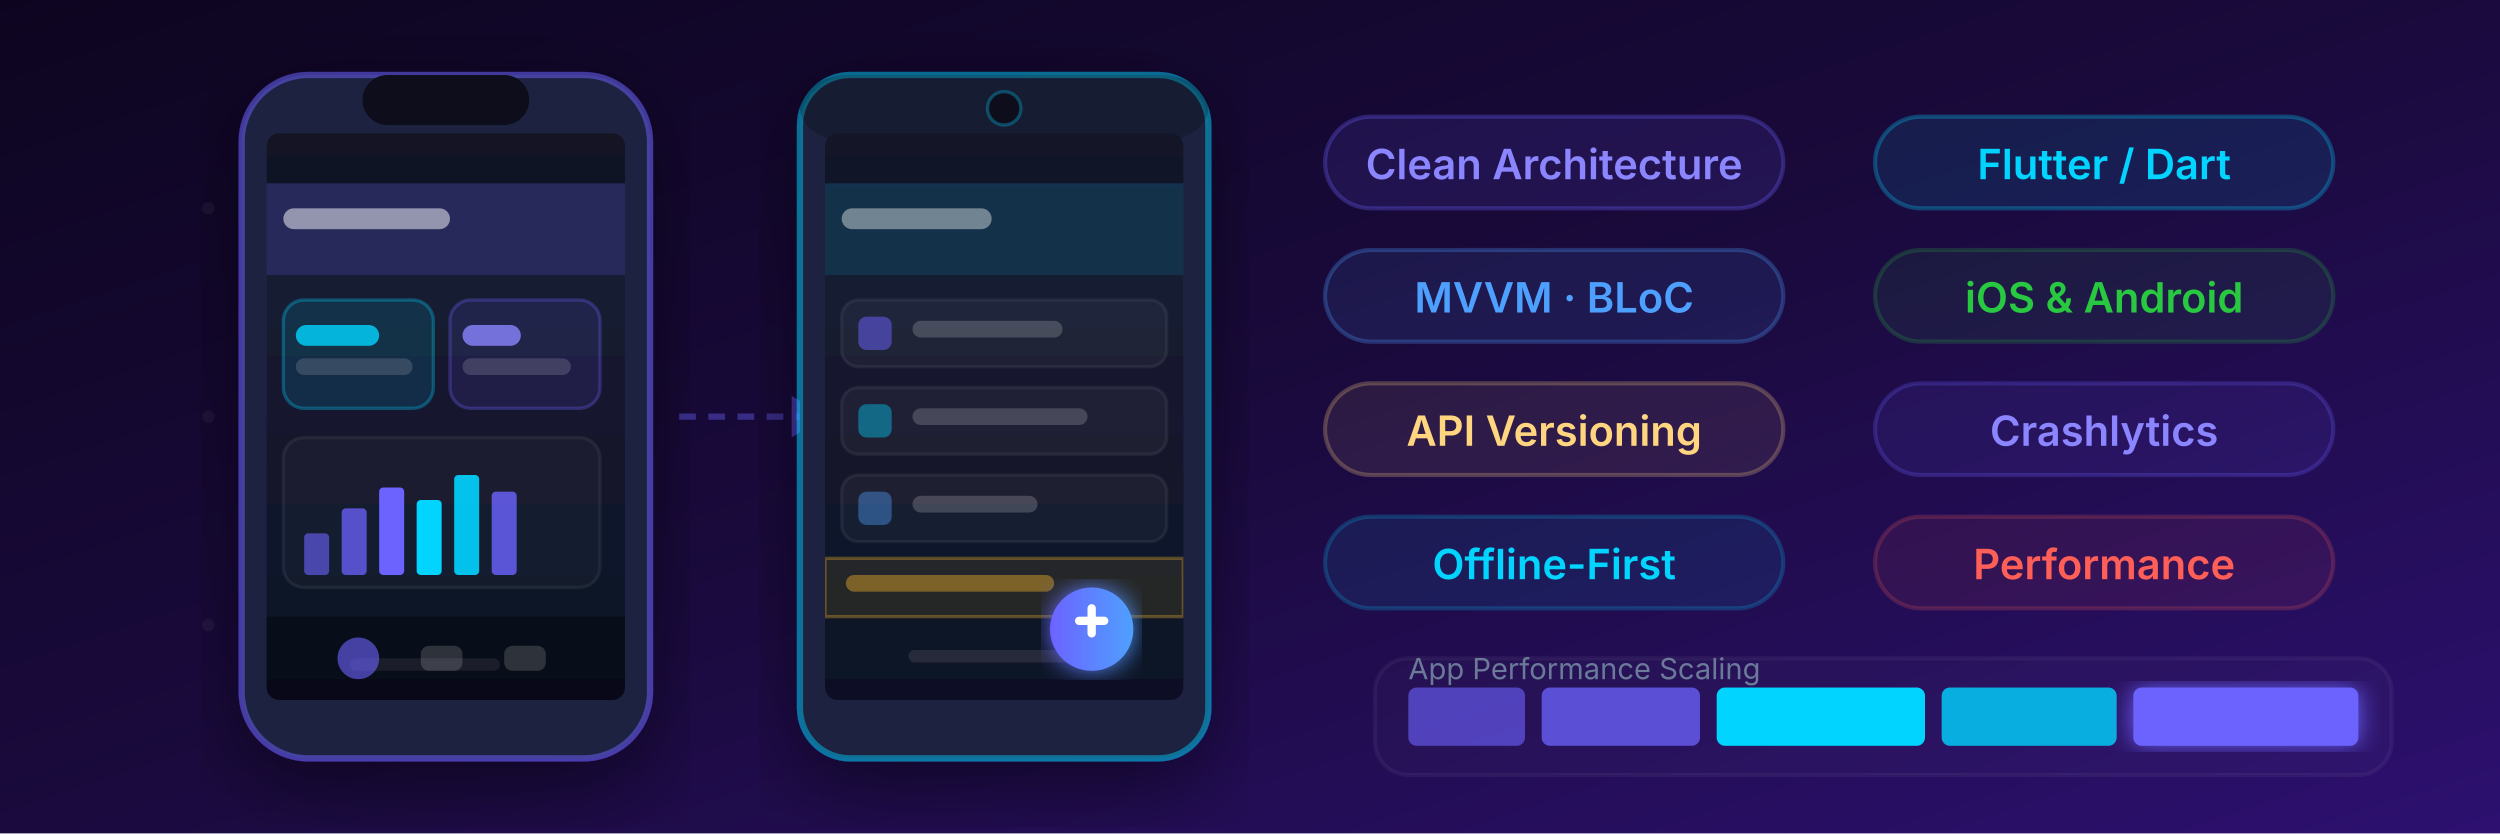
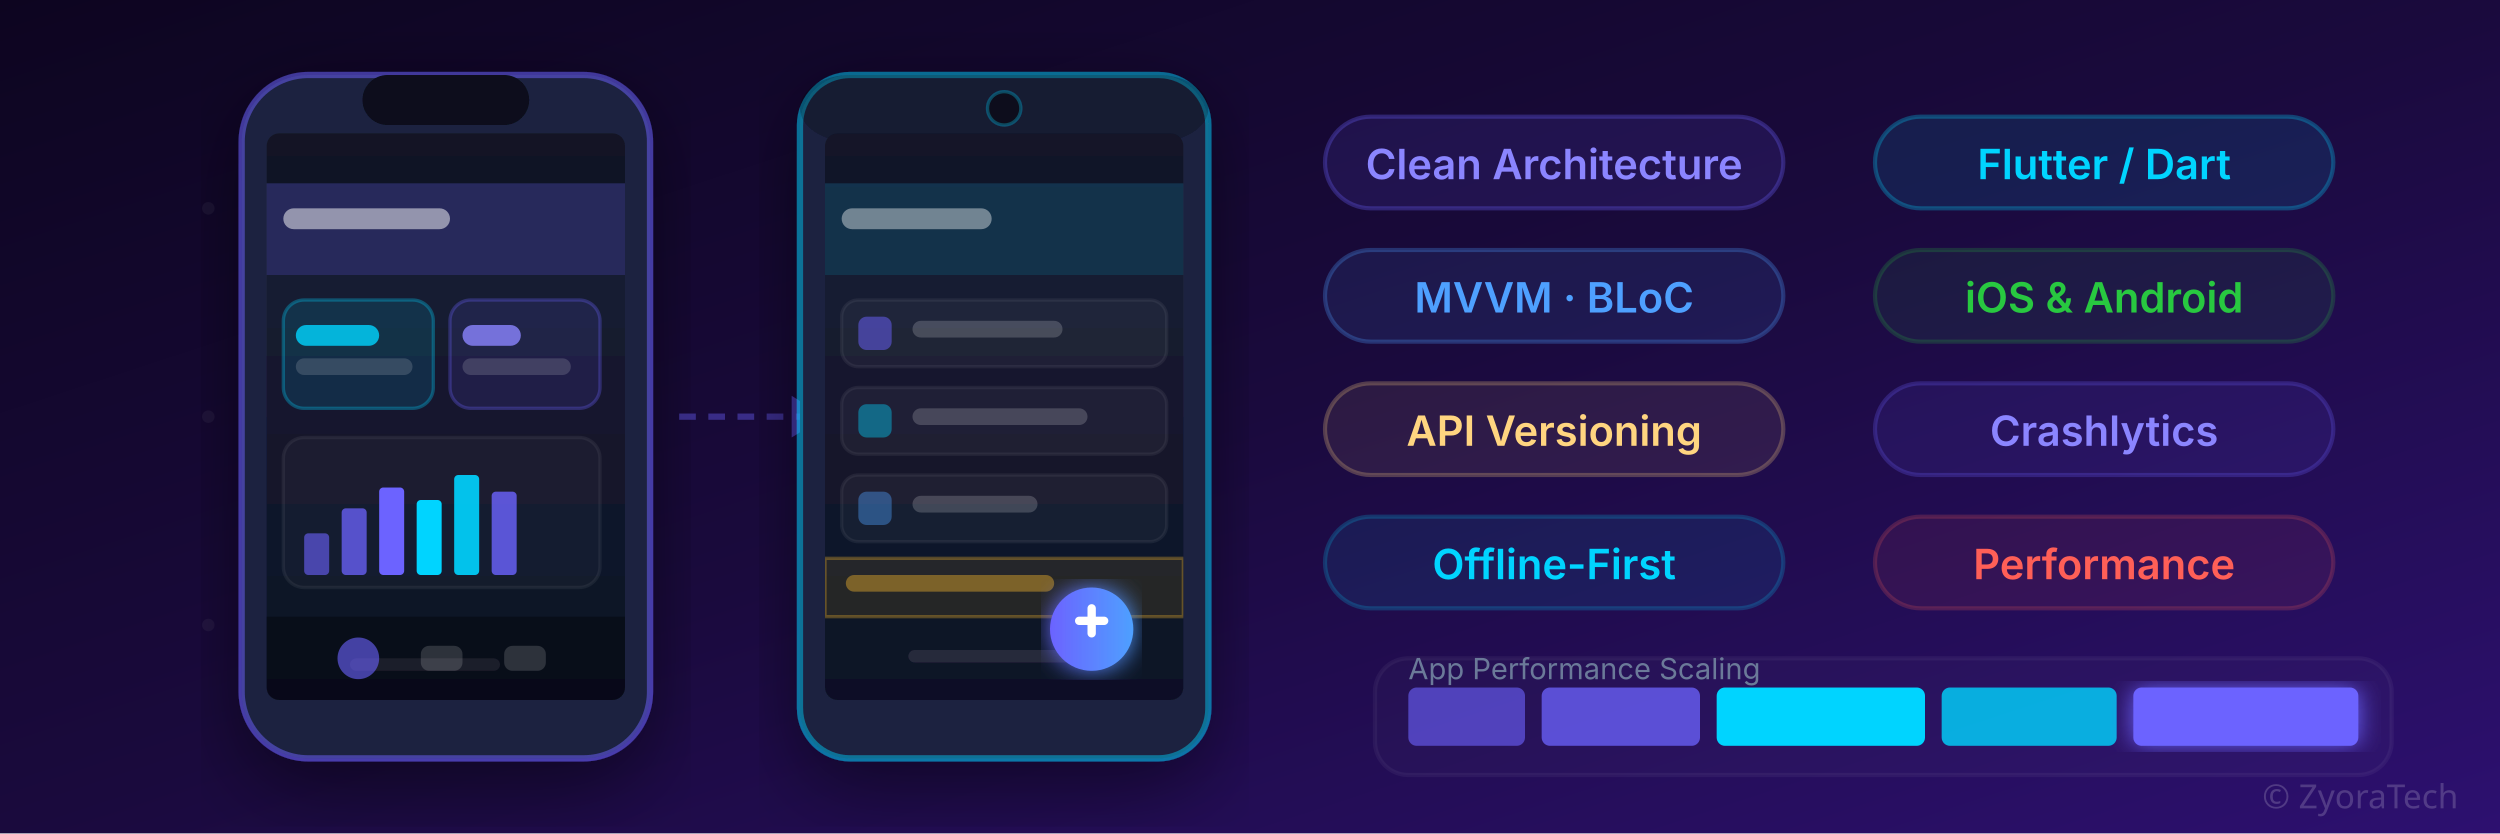
<svg xmlns="http://www.w3.org/2000/svg" viewBox="0 0 600 200">
  <defs>
    <linearGradient id="bg" x1="0%" y1="0%" x2="100%" y2="100%">
      <stop offset="0%" style="stop-color:#0d0520" />
      <stop offset="50%" style="stop-color:#1a0a3d" />
      <stop offset="100%" style="stop-color:#2d1070" />
    </linearGradient>
    <linearGradient id="screenBg" x1="0%" y1="0%" x2="0%" y2="100%">
      <stop offset="0%" style="stop-color:#1a1f35" />
      <stop offset="100%" style="stop-color:#0d1125" />
    </linearGradient>
    <linearGradient id="btnGrad" x1="0%" y1="0%" x2="100%" y2="0%">
      <stop offset="0%" style="stop-color:#6c63ff" />
      <stop offset="100%" style="stop-color:#4ea0ff" />
    </linearGradient>
    <filter id="glow">
      <feGaussianBlur stdDeviation="3" result="b" />
      <feMerge>
        <feMergeNode in="b" />
        <feMergeNode in="SourceGraphic" />
      </feMerge>
    </filter>
    <filter id="shadow">
      <feDropShadow dx="0" dy="6" stdDeviation="10" flood-color="#000" flood-opacity="0.5" />
    </filter>
    <clipPath id="s1">
      <rect x="64" y="32" width="86" height="136" rx="3" />
    </clipPath>
    <clipPath id="s2">
      <rect x="198" y="32" width="86" height="136" rx="3" />
    </clipPath>
  </defs>
  <rect width="600" height="200" fill="url(#bg)" />
  <g fill="rgba(255,255,255,0.05)">
    <circle cx="50" cy="50" r="1.5" />
    <circle cx="100" cy="50" r="1.5" />
    <circle cx="150" cy="50" r="1.5" />
    <circle cx="50" cy="100" r="1.5" />
    <circle cx="100" cy="100" r="1.5" />
    <circle cx="150" cy="100" r="1.5" />
    <circle cx="50" cy="150" r="1.5" />
    <circle cx="100" cy="150" r="1.5" />
    <circle cx="150" cy="150" r="1.5" />
  </g>
  <g filter="url(#shadow)">
    <rect x="58" y="18" width="98" height="164" rx="16" fill="#1c2240" stroke="rgba(108,99,255,0.5)" stroke-width="1.5" />
    <rect x="87" y="18" width="40" height="12" rx="6" fill="#0a0e1a" />
    <rect x="64" y="32" width="86" height="136" rx="3" fill="url(#screenBg)" />
    <rect x="84" y="158" width="36" height="3" rx="1.5" fill="rgba(255,255,255,0.12)" />
  </g>
  <g clip-path="url(#s1)">
    <rect x="64" y="32" width="86" height="12" fill="rgba(0,0,0,0.3)" />
    <rect x="64" y="44" width="86" height="22" fill="rgba(108,99,255,0.2)" />
    <rect x="68" y="50" width="40" height="5" rx="2.5" fill="rgba(255,255,255,0.5)" />
    <rect x="68" y="72" width="36" height="26" rx="5" fill="rgba(0,212,255,0.12)" stroke="rgba(0,212,255,0.3)" stroke-width="0.8" />
    <rect x="71" y="78" width="20" height="5" rx="2.5" fill="#00d4ff" opacity="0.8" />
    <rect x="71" y="86" width="28" height="4" rx="2" fill="rgba(255,255,255,0.15)" />
    <rect x="108" y="72" width="36" height="26" rx="5" fill="rgba(108,99,255,0.12)" stroke="rgba(108,99,255,0.3)" stroke-width="0.8" />
    <rect x="111" y="78" width="14" height="5" rx="2.5" fill="#8b85ff" opacity="0.8" />
    <rect x="111" y="86" width="26" height="4" rx="2" fill="rgba(255,255,255,0.15)" />
    <rect x="68" y="105" width="76" height="36" rx="5" fill="rgba(255,255,255,0.03)" stroke="rgba(255,255,255,0.06)" stroke-width="0.8" />
    <rect x="73" y="128" width="6" height="10" rx="1" fill="#6c63ff" opacity="0.6" />
    <rect x="82" y="122" width="6" height="16" rx="1" fill="#6c63ff" opacity="0.75" />
    <rect x="91" y="117" width="6" height="21" rx="1" fill="#6c63ff" />
    <rect x="100" y="120" width="6" height="18" rx="1" fill="#00d4ff" />
    <rect x="109" y="114" width="6" height="24" rx="1" fill="#00d4ff" opacity="0.9" />
    <rect x="118" y="118" width="6" height="20" rx="1" fill="#6c63ff" opacity="0.8" />
    <rect x="64" y="148" width="86" height="20" fill="rgba(0,0,0,0.35)" />
    <rect x="81" y="153" width="10" height="10" rx="5" fill="rgba(108,99,255,0.6)" />
    <rect x="101" y="155" width="10" height="6" rx="2" fill="rgba(255,255,255,0.15)" />
    <rect x="121" y="155" width="10" height="6" rx="2" fill="rgba(255,255,255,0.15)" />
  </g>
  <g fill="rgba(108,99,255,0.5)">
    <line x1="163" y1="100" x2="192" y2="100" stroke="rgba(108,99,255,0.4)" stroke-width="1.5" stroke-dasharray="4 3" />
    <polygon points="190,95 198,100 190,105" fill="rgba(108,99,255,0.5)" />
  </g>
  <g filter="url(#shadow)">
    <rect x="192" y="18" width="98" height="164" rx="12" fill="#1c2240" stroke="rgba(0,212,255,0.45)" stroke-width="1.5" />
    <rect x="192" y="18" width="98" height="16" rx="12" fill="rgba(0,0,0,0.2)" />
    <circle cx="241" cy="26" r="4" fill="#0a0e1a" stroke="rgba(0,212,255,0.3)" stroke-width="0.8" />
    <rect x="198" y="32" width="86" height="136" rx="3" fill="url(#screenBg)" />
    <rect x="218" y="156" width="40" height="3" rx="1.5" fill="rgba(255,255,255,0.1)" />
  </g>
  <g clip-path="url(#s2)">
    <rect x="198" y="32" width="86" height="12" fill="rgba(0,0,0,0.25)" />
    <rect x="198" y="44" width="86" height="22" fill="rgba(0,212,255,0.12)" />
    <rect x="202" y="50" width="36" height="5" rx="2.5" fill="rgba(255,255,255,0.4)" />
    <rect x="202" y="72" width="78" height="16" rx="4" fill="rgba(255,255,255,0.04)" stroke="rgba(255,255,255,0.06)" stroke-width="0.8" />
    <rect x="206" y="76" width="8" height="8" rx="2" fill="rgba(108,99,255,0.5)" />
    <rect x="219" y="77" width="36" height="4" rx="2" fill="rgba(255,255,255,0.18)" />
    <rect x="202" y="93" width="78" height="16" rx="4" fill="rgba(255,255,255,0.04)" stroke="rgba(255,255,255,0.06)" stroke-width="0.8" />
    <rect x="206" y="97" width="8" height="8" rx="2" fill="rgba(0,212,255,0.4)" />
    <rect x="219" y="98" width="42" height="4" rx="2" fill="rgba(255,255,255,0.18)" />
    <rect x="202" y="114" width="78" height="16" rx="4" fill="rgba(255,255,255,0.04)" stroke="rgba(255,255,255,0.06)" stroke-width="0.8" />
    <rect x="206" y="118" width="8" height="8" rx="2" fill="rgba(78,160,255,0.4)" />
    <rect x="219" y="119" width="30" height="4" rx="2" fill="rgba(255,255,255,0.18)" />
    <rect x="198" y="134" width="86" height="14" fill="rgba(255,189,46,0.1)" stroke="rgba(255,189,46,0.3)" stroke-width="0.8" />
    <rect x="203" y="138" width="50" height="4" rx="2" fill="rgba(255,189,46,0.4)" />
    <circle cx="262" cy="151" r="10" fill="url(#btnGrad)" filter="url(#glow)" />
    <rect x="258" y="148" width="8" height="2" rx="1" fill="#fff" />
    <rect x="261" y="145" width="2" height="8" rx="1" fill="#fff" />
  </g>
  <g font-family="'Inter', sans-serif" font-size="10">
    <rect x="318" y="28" width="110" height="22" rx="11" fill="rgba(108,99,255,0.12)" stroke="rgba(108,99,255,0.3)" stroke-width="1" />
    <text x="373" y="43" fill="#8b85ff" text-anchor="middle" font-weight="600">Clean Architecture</text>
    <rect x="450" y="28" width="110" height="22" rx="11" fill="rgba(0,212,255,0.1)" stroke="rgba(0,212,255,0.28)" stroke-width="1" />
    <text x="505" y="43" fill="#00d4ff" text-anchor="middle" font-weight="600">Flutter / Dart</text>
    <rect x="318" y="60" width="110" height="22" rx="11" fill="rgba(78,160,255,0.1)" stroke="rgba(78,160,255,0.28)" stroke-width="1" />
    <text x="373" y="75" fill="#4ea0ff" text-anchor="middle" font-weight="600">MVVM · BLoC</text>
    <rect x="450" y="60" width="110" height="22" rx="11" fill="rgba(40,200,64,0.08)" stroke="rgba(40,200,64,0.2)" stroke-width="1" />
    <text x="505" y="75" fill="#28c840" text-anchor="middle" font-weight="600">iOS &amp; Android</text>
    <rect x="318" y="92" width="110" height="22" rx="11" fill="rgba(255,215,128,0.08)" stroke="rgba(255,215,128,0.25)" stroke-width="1" />
    <text x="373" y="107" fill="#ffd580" text-anchor="middle" font-weight="600">API Versioning</text>
    <rect x="450" y="92" width="110" height="22" rx="11" fill="rgba(108,99,255,0.1)" stroke="rgba(108,99,255,0.25)" stroke-width="1" />
    <text x="505" y="107" fill="#8b85ff" text-anchor="middle" font-weight="600">Crashlytics</text>
    <rect x="318" y="124" width="110" height="22" rx="11" fill="rgba(0,212,255,0.08)" stroke="rgba(0,212,255,0.2)" stroke-width="1" />
    <text x="373" y="139" fill="#00d4ff" text-anchor="middle" font-weight="600">Offline-First</text>
    <rect x="450" y="124" width="110" height="22" rx="11" fill="rgba(255,95,87,0.08)" stroke="rgba(255,95,87,0.2)" stroke-width="1" />
    <text x="505" y="139" fill="#ff5f57" text-anchor="middle" font-weight="600">Performance</text>
    <rect x="330" y="158" width="244" height="28" rx="8" fill="rgba(255,255,255,0.02)" stroke="rgba(255,255,255,0.05)" stroke-width="1" />
    <rect x="338" y="165" width="28" height="14" rx="2" fill="#6c63ff" opacity="0.6" />
    <rect x="370" y="165" width="38" height="14" rx="2" fill="#6c63ff" opacity="0.75" />
    <rect x="412" y="165" width="50" height="14" rx="2" fill="#00d4ff" />
    <rect x="466" y="165" width="42" height="14" rx="2" fill="#00d4ff" opacity="0.8" />
    <rect x="512" y="165" width="54" height="14" rx="2" fill="#6c63ff" filter="url(#glow)" />
    <text x="338" y="163" font-size="7" fill="#6b7a99">App Performance Scaling</text>
  </g>
+   <text x="590" y="194" font-family="sans-serif" font-size="8" fill="#ffffff" opacity="0.18" text-anchor="end">© ZyoraTech</text>
</svg>
